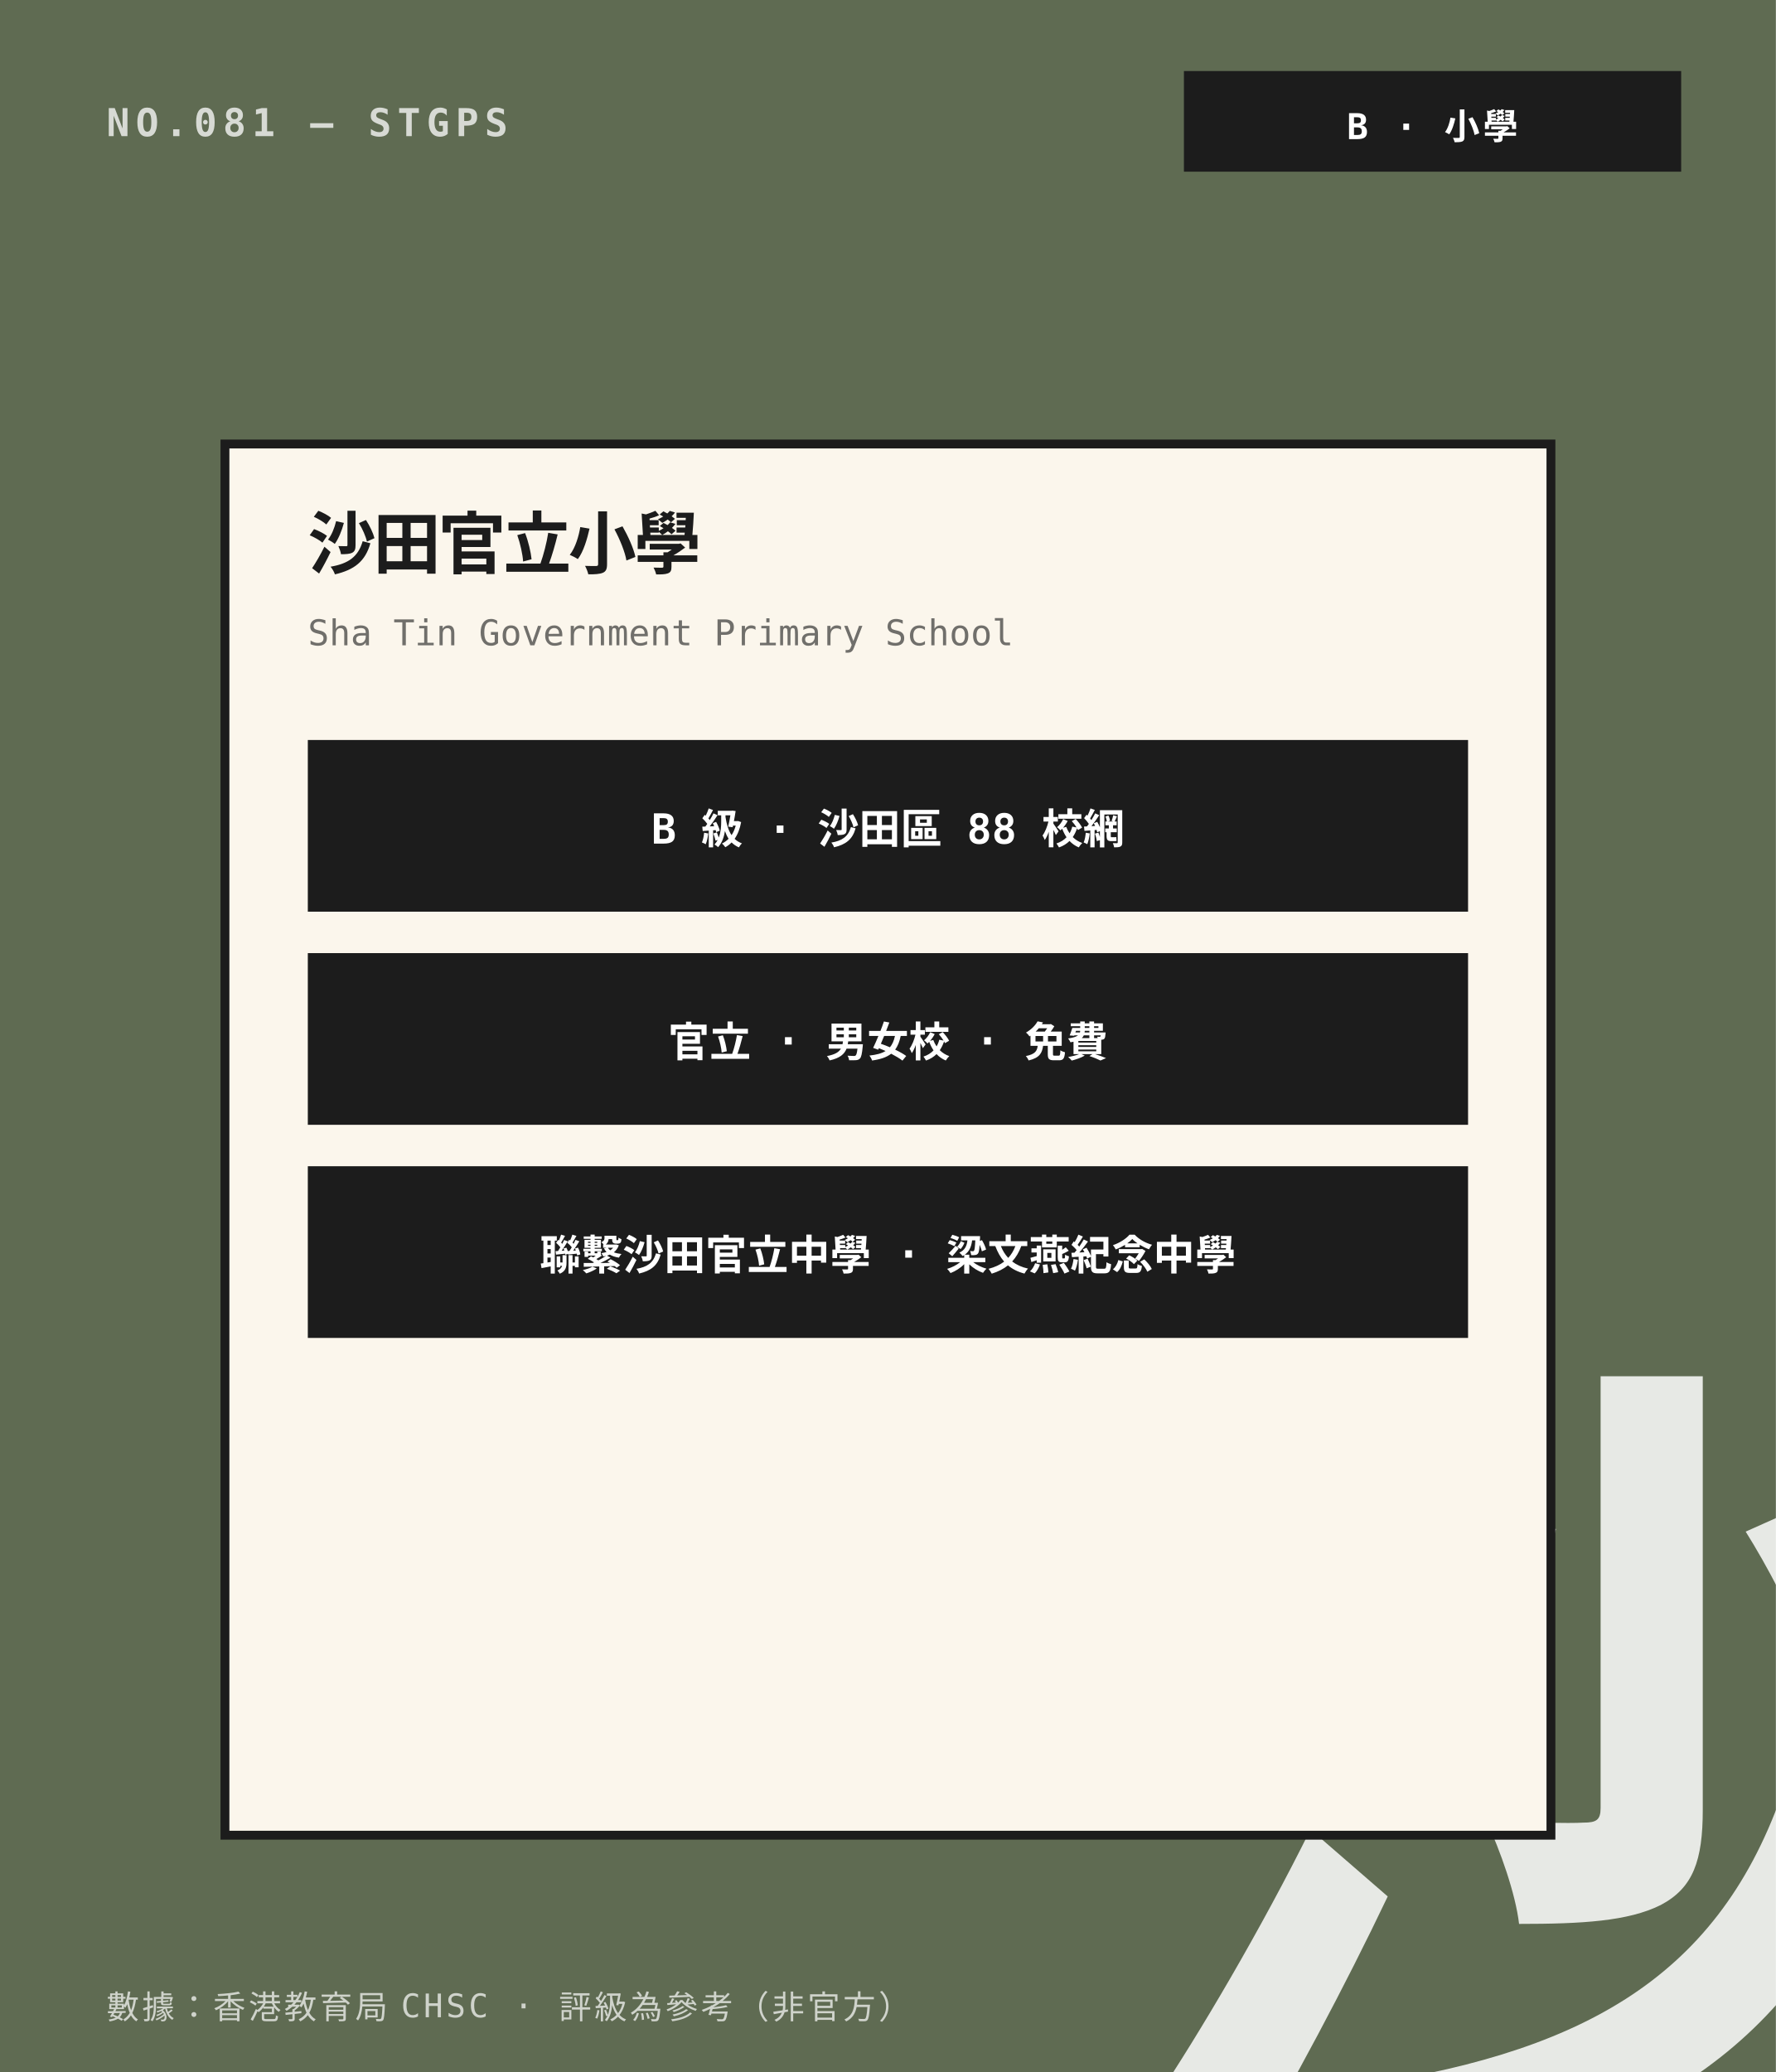
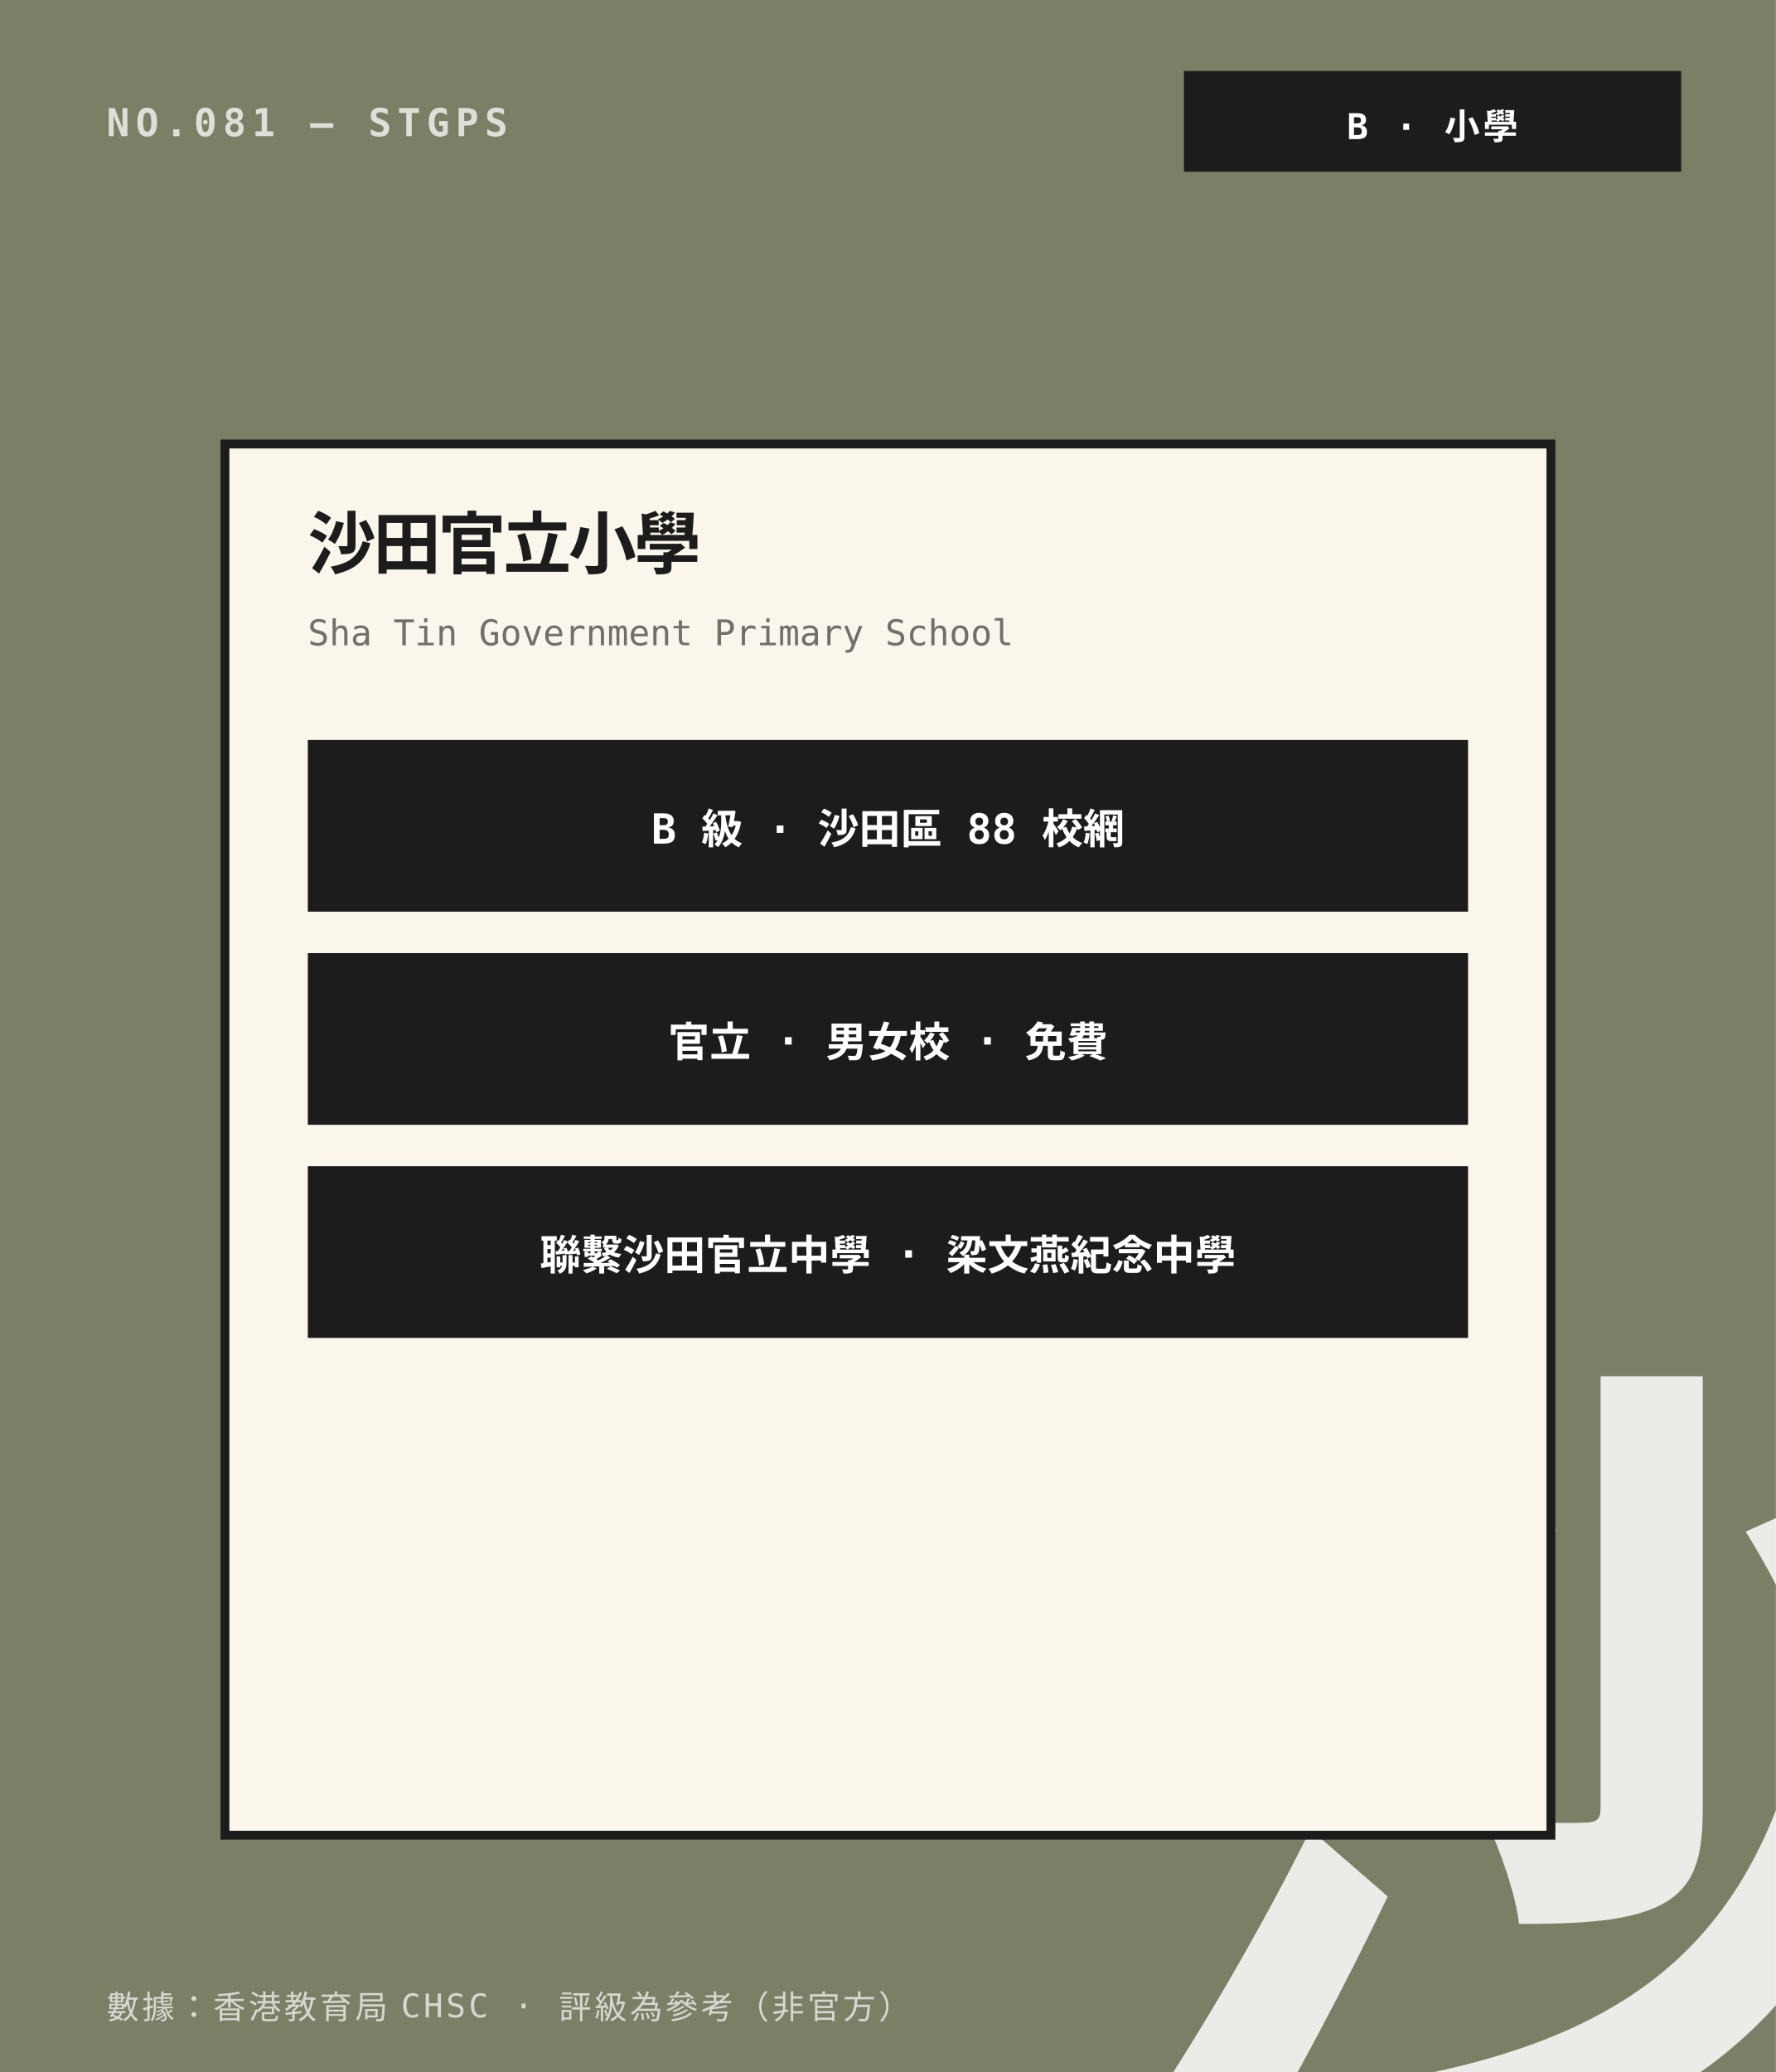
<svg xmlns="http://www.w3.org/2000/svg" width="600" height="700" viewBox="0 0 600 700">
-   <rect width="600" height="700" fill="#5F6B52" />
+   <rect width="600" height="700" fill="#7A7F66" />
  <rect x="400" y="24" width="168" height="34" fill="#1C1C1C" />
  <text x="484" y="47" text-anchor="middle" font-family="ui-monospace, Menlo, monospace" font-size="12" font-weight="800" fill="#FFFFFF" letter-spacing="1">B · 小學</text>
  <text x="372" y="710" font-family="Georgia, 'Times New Roman', serif" font-size="290" font-weight="800" fill="rgba(255,255,255,.85)" letter-spacing="-16">沙</text>
  <text x="36" y="46" font-family="ui-monospace, Menlo, monospace" font-size="13" font-weight="600" fill="rgba(255,255,255,.75)" letter-spacing="2">NO.081 — STGPS</text>
  <rect x="76" y="150" width="448" height="470" fill="#FBF6EC" stroke="#1C1C1C" stroke-width="3" />
  <text x="104" y="192" font-family="Georgia, 'Times New Roman', serif" font-size="23" font-weight="800" fill="#1C1C1C" letter-spacing="-1">沙田官立小學</text>
  <text x="104" y="218" font-family="ui-monospace, Menlo, monospace" font-size="12" fill="rgba(28,28,28,.62)">Sha Tin Government Primary School</text>
  <rect x="104" y="250" width="392" height="58" fill="#1C1C1C" />
  <text x="300" y="285" text-anchor="middle" font-family="ui-monospace, Menlo, monospace" font-size="14" font-weight="800" fill="#FFFFFF">B 級 · 沙田區 88 校網</text>
  <rect x="104" y="322" width="392" height="58" fill="#1C1C1C" />
  <text x="300" y="357" text-anchor="middle" font-family="ui-monospace, Menlo, monospace" font-size="14" font-weight="800" fill="#FFFFFF">官立 · 男女校 · 免費</text>
  <rect x="104" y="394" width="392" height="58" fill="#1C1C1C" />
  <text x="300" y="429" text-anchor="middle" font-family="ui-monospace, Menlo, monospace" font-size="14" font-weight="800" fill="#FFFFFF">聯繫沙田官立中學 · 梁文燕紀念中學</text>
  <text x="36" y="682" font-family="ui-monospace, Menlo, monospace" font-size="11" fill="rgba(255,255,255,.7)" letter-spacing="1">數據：香港教育局 CHSC · 評級為參考（非官方）</text>
</svg>
